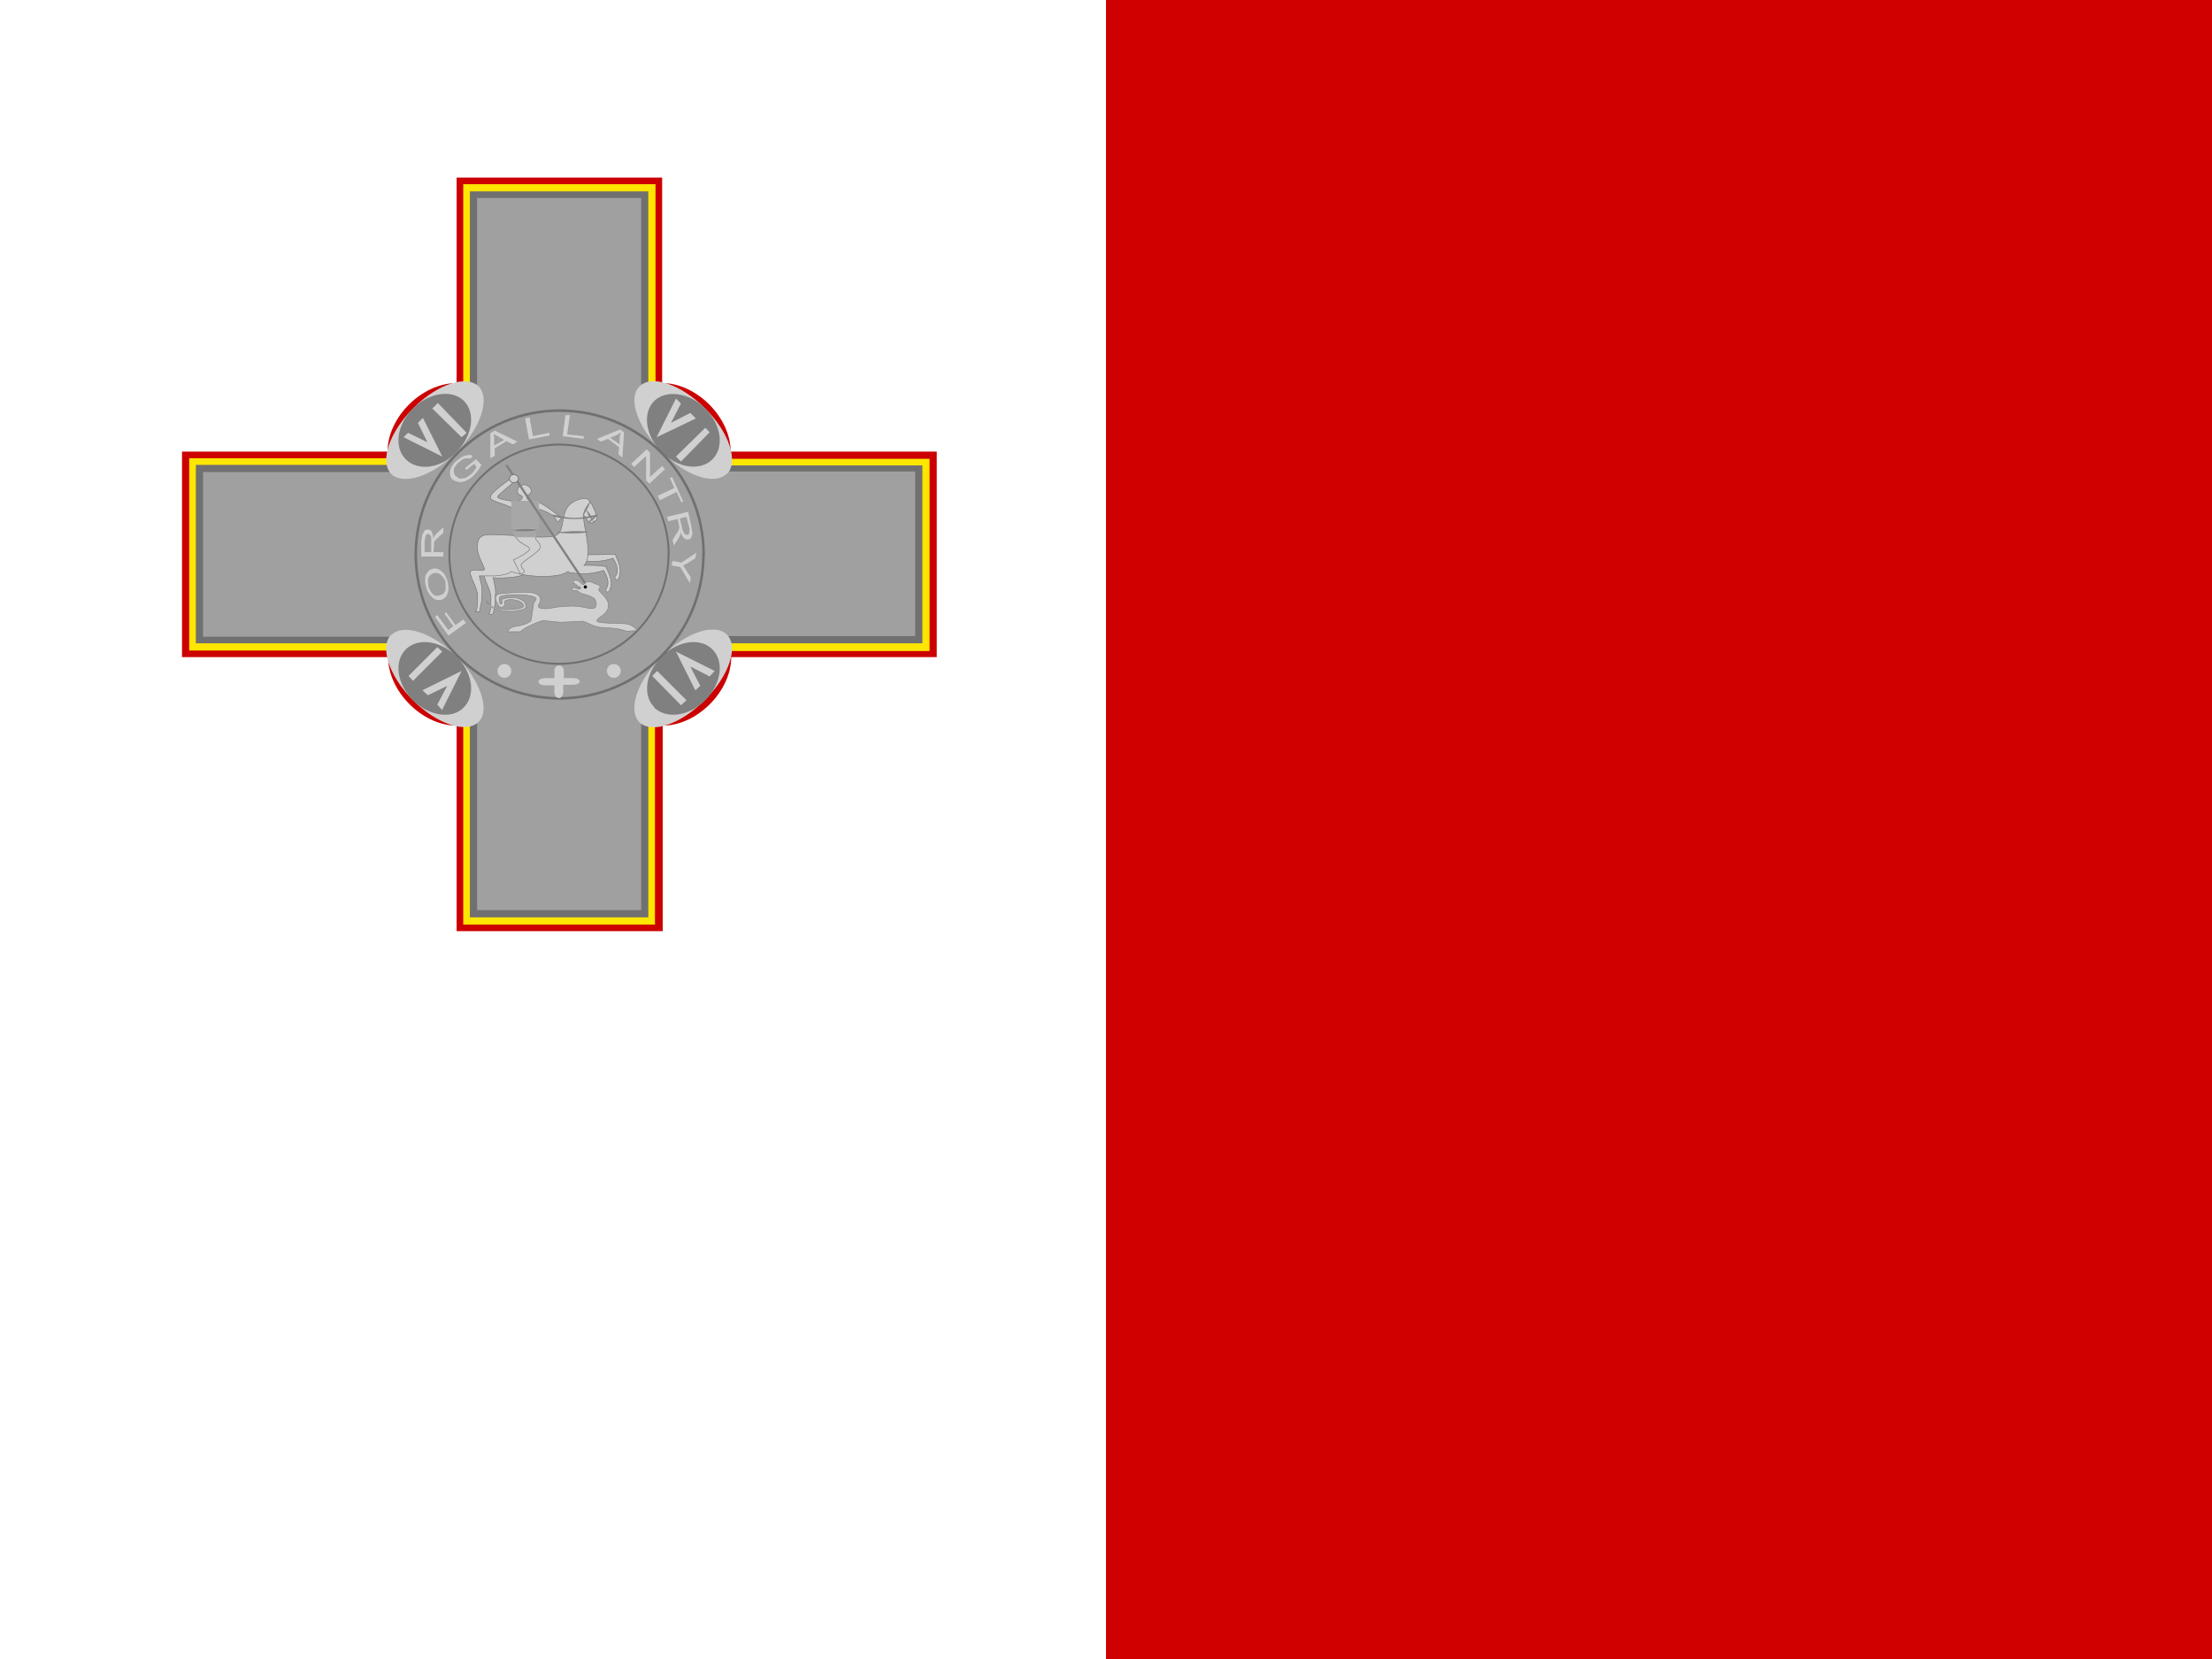
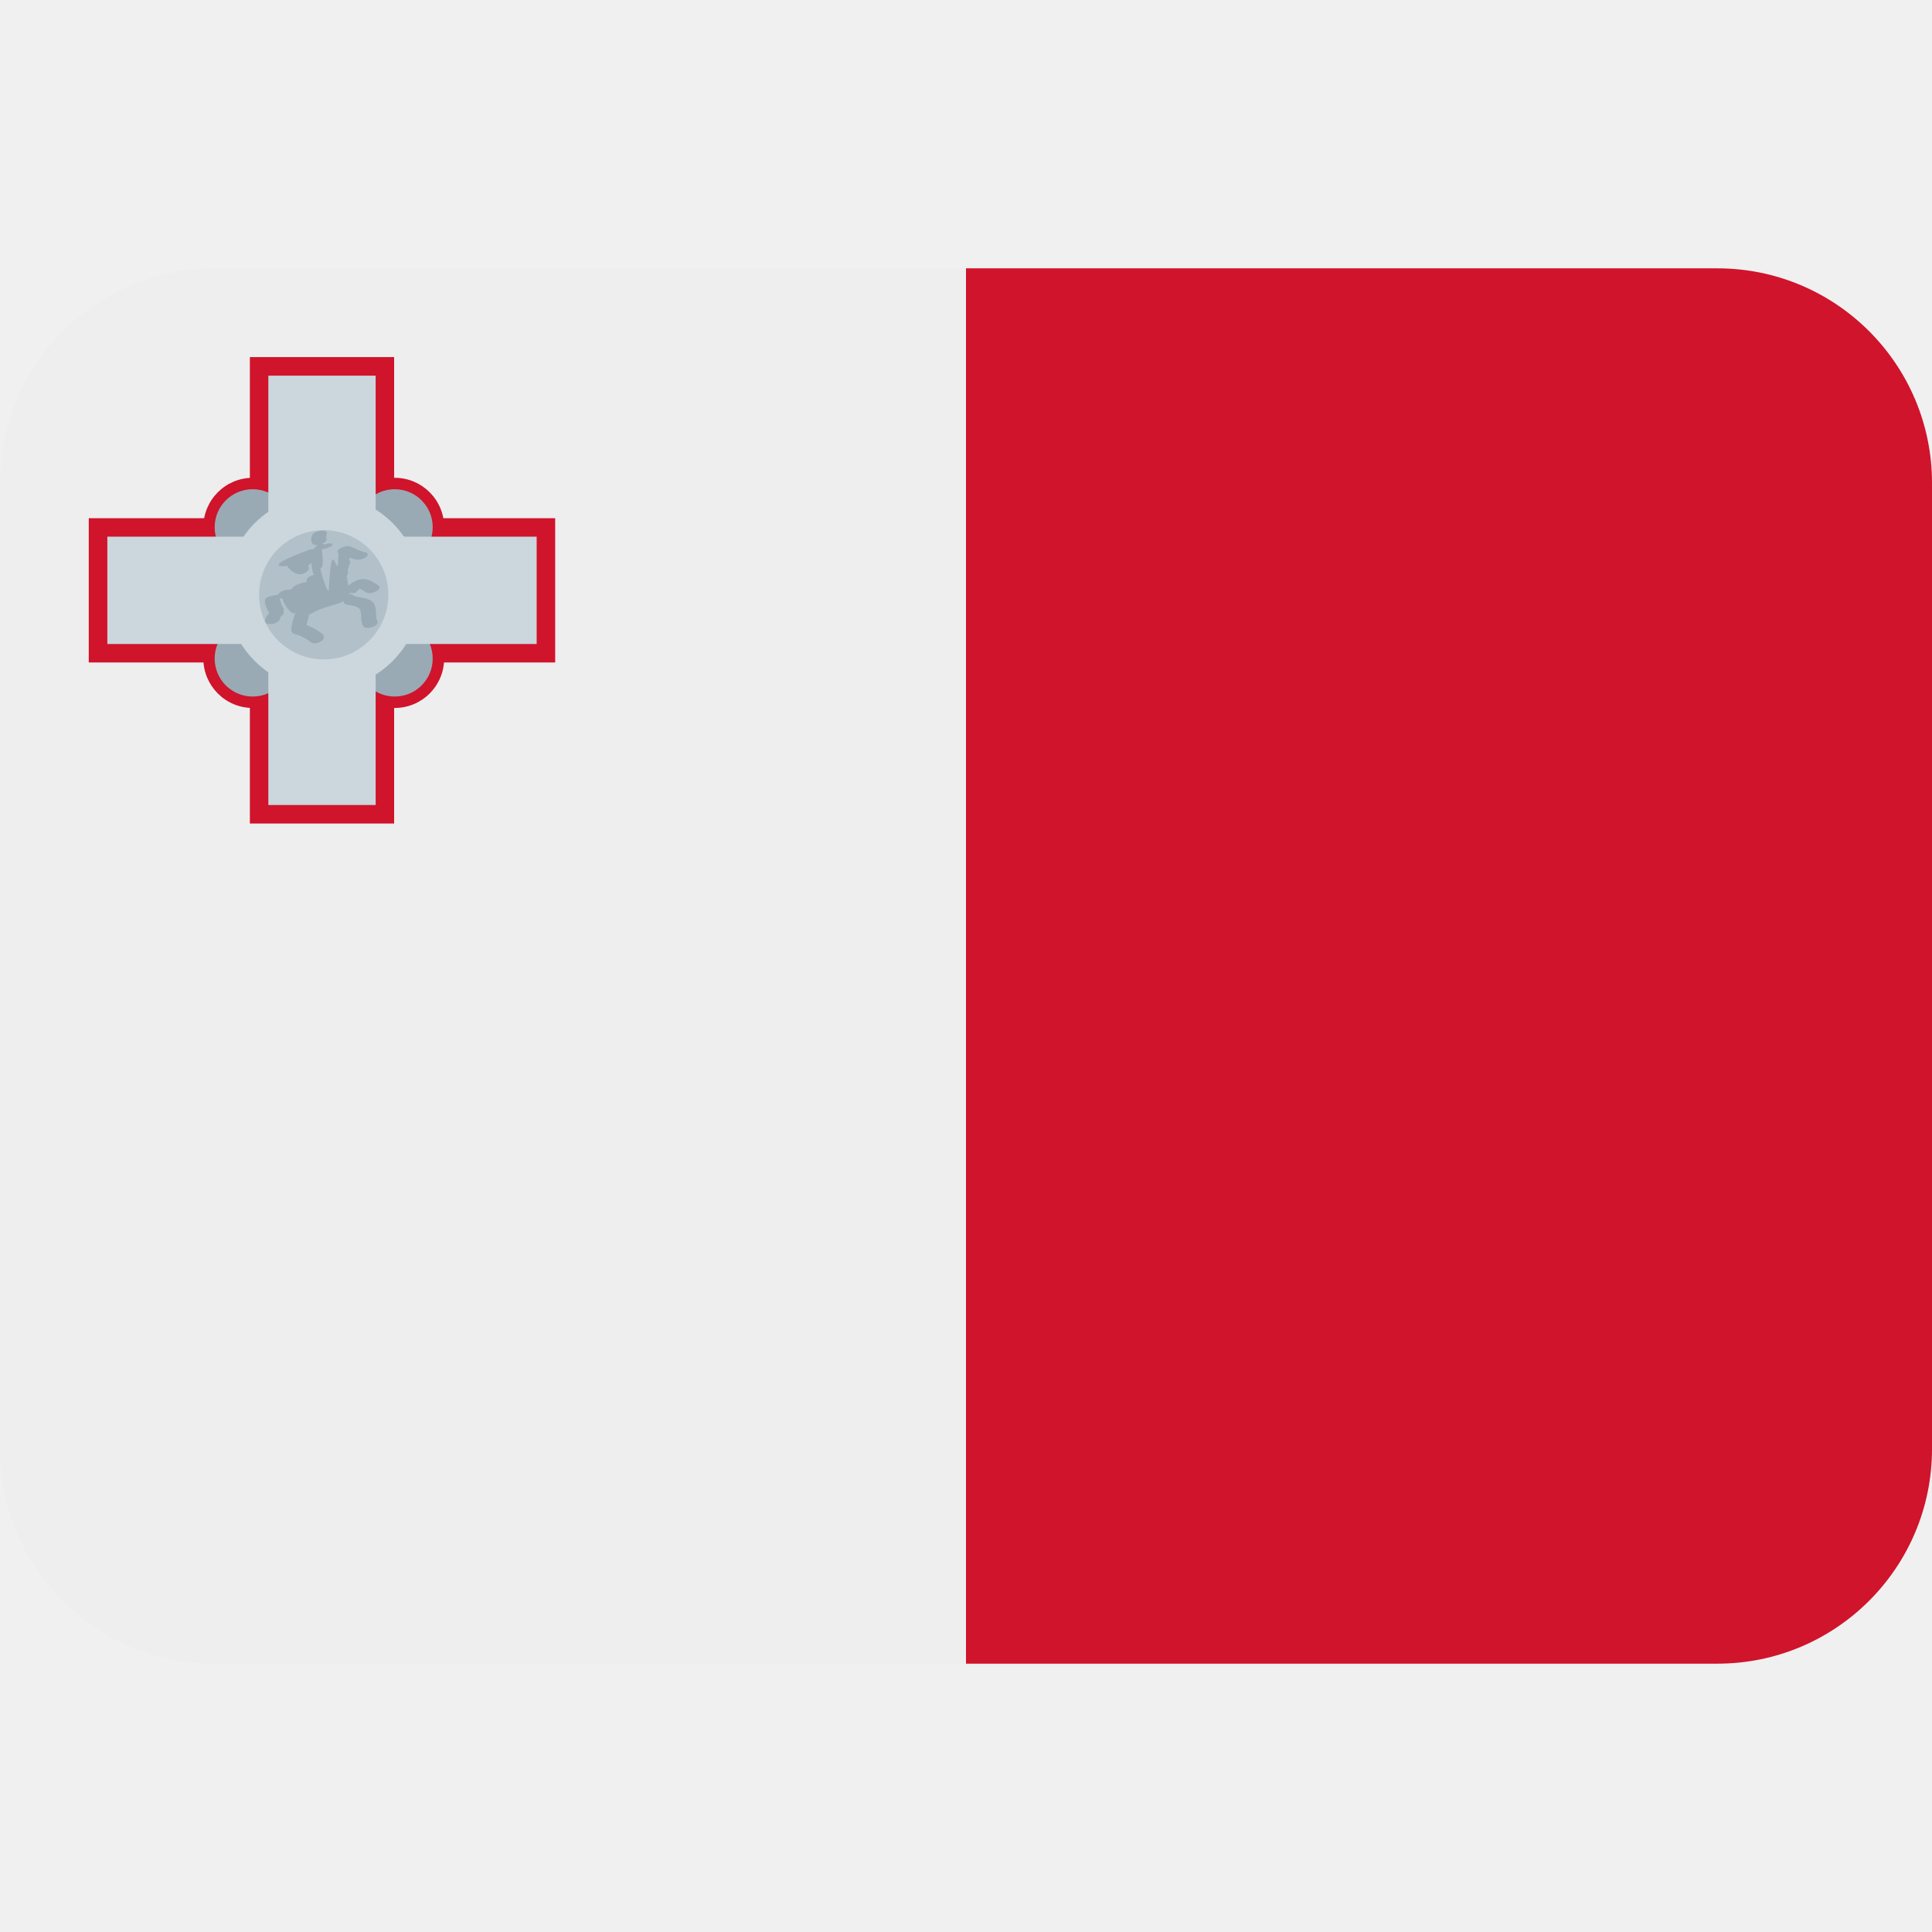
- <svg xmlns="http://www.w3.org/2000/svg" viewBox="0 0 640 480">
-   <g fill-rule="evenodd" stroke-width="1pt">
-     <path d="m320 0h320v480h-320z" fill="#ce0000" />
-     <path d="m0 0h320v480h-320z" fill="#fff" />
+ <svg xmlns="http://www.w3.org/2000/svg" height="800" preserveAspectRatio="xMidYMid meet" viewBox="0 0 36 36" width="800">
+   <path d="m32 5h-14v26h14a4 4 0 0 0 4-4v-18a4 4 0 0 0 -4-4z" fill="#cf142b" />
+   <path d="m4 5a4 4 0 0 0 -4 4v18a4 4 0 0 0 4 4h14v-26z" fill="#eee" />
+   <g fill="#cf142b">
+     <path d="m1.654 9.656h8.691v2.688h-8.691z" />
+     <path d="m4.656 6.654h2.688v8.691h-2.688z" />
+     <g>
+       <circle cx="4.71" cy="12.271" r=".921" />
+       <circle cx="7.355" cy="12.271" r=".921" />
+       <circle cx="4.71" cy="9.824" r=".921" />
+       <circle cx="7.355" cy="9.824" r=".921" />
+     </g>
  </g>
-   <g transform="matrix(1.5986 0 0 1.5986 -12.4 -30.8)">
-     <path d="m104.8 108c0 .9-.9 1.5-2 1.5-1.2 0-2-.6-2-1.4s.8-1.5 2-1.5c1.1 0 2 .7 2 1.5z" fill="#f1eeee" fill-rule="evenodd" />
-     <path d="m40.7 101v37.2h37.3c0 6.2 6.2 12.4 12.4 12.4v37.2h37.3v-37.2c6.2 0 12.4-6.2 12.4-12.4h37.2v-37.2h-37.3c0-6.2-6.2-12.4-12.4-12.4v-37.2h-37.2v37.2c-6.3 0-12.5 6.2-12.5 12.4z" fill="#c00" fill-rule="evenodd" />
-     <path d="m42 102.2v34.8h37.2c0 6.2 6.2 12.4 12.4 12.4v37.2h34.7v-37.1c6.2 0 12.4-6.2 12.4-12.4h37.3v-34.8h-37.2c0-6.2-6.2-12.4-12.4-12.4v-37.3h-34.8v37.2c-6.2 0-12.4 6.2-12.4 12.4z" fill="#ffe600" fill-rule="evenodd" />
-     <path d="m43.2 103.5v32.2h37.2c0 6.2 6.2 12.4 12.4 12.4v37.2h32.3v-37.2c6.2 0 12.4-6.2 12.4-12.4h37.2v-32.2h-37.2c0-6.2-6.2-12.4-12.4-12.4v-37.2h-32.3v37.1c-6.2 0-12.4 6.2-12.4 12.4h-37.2z" fill="#707070" fill-rule="evenodd" />
-     <path d="m44.5 104.7v29.8h37.2c0 6.2 6.2 12.4 12.4 12.4v37.1h29.7v-37.2c6.2 0 12.4-6.2 12.4-12.4h37.2v-29.8h-37.2c0-6.2-6.2-12.4-12.4-12.4v-37.1h-29.7v37.2c-6.2 0-12.4 6.2-12.4 12.4h-37.3z" fill="#a0a0a0" fill-rule="evenodd" />
-     <g fill-rule="evenodd">
-       <path d="m94.4 89.2c2.1 2.2.4 7.5-4 11.9s-9.6 6-11.8 4c-2.2-2.3-.4-7.6 4-12s9.6-6 11.8-3.9z" fill="#d0d0d0" />
-       <path d="m91.7 91.8c2.2 2.2 1.6 6.3-1.3 9.3s-7 3.5-9.2 1.3-1.6-6.3 1.3-9.2 7-3.5 9.2-1.4z" fill="#808080" />
-       <path d="m80.8 98.4.8-.8 3.5 1.7-1.7-3.5.9-.9 3.5 7zm5.2-5.2 1-1 5.2 5.4-.9.8z" fill="#d0d0d0" />
-     </g>
-     <g fill-rule="evenodd">
-       <path d="m139.3 105c-2.2 2.2-7.5.4-11.8-4s-6.2-9.6-4-11.8 7.5-.4 11.9 4 6 9.6 4 11.8z" fill="#d0d0d0" />
-       <path d="m136.7 102.4c-2.2 2.2-6.3 1.6-9.2-1.3s-3.5-7-1.4-9.2c2.2-2.2 6.4-1.6 9.3 1.3s3.5 7 1.3 9.2z" fill="#808080" />
-       <path d="m130.1 91.4.9.9-1.8 3.5 3.5-1.8 1 1-7.1 3.4zm5.3 5.3.8.8-5.2 5.3-.9-.9z" fill="#d0d0d0" />
-     </g>
-     <g fill-rule="evenodd">
-       <path d="m123.5 150c-2.2-2.2-.4-7.5 4-11.9s9.6-6.1 11.8-4c2.2 2.2.4 7.5-4 11.9s-9.6 6.1-11.8 4z" fill="#d0d0d0" />
-       <path d="m126.2 147.3c-2.2-2.2-1.6-6.3 1.3-9.2s7-3.5 9.2-1.3 1.6 6.3-1.3 9.2-7 3.5-9.3 1.3z" fill="#808080" />
-       <path d="m137.1 140.7-.9 1-3.5-1.8 1.8 3.5-.9.8-3.5-7zm-5.1 5.3-1 .9-5.2-5.3.9-.9z" fill="#d0d0d0" />
-     </g>
-     <g fill-rule="evenodd">
-       <path d="m78.6 134.2c2.2-2.2 7.5-.4 11.8 3.9s6.1 9.7 4 11.8c-2.2 2.2-7.5.5-11.9-3.9s-6-9.7-4-11.8z" fill="#d0d0d0" />
-       <path d="m81.2 136.8c2.2-2.2 6.3-1.6 9.2 1.3s3.5 7 1.3 9.2c-2.1 2.2-6.3 1.6-9.2-1.3s-3.5-7-1.3-9.2z" fill="#808080" />
-       <path d="m87.8 147.8-.9-1 1.8-3.4-3.5 1.7-1-.9 7.1-3.5-3.5 7zm-5.3-5.3-.8-.9 5.2-5.2.9.8z" fill="#d0d0d0" />
-     </g>
-     <path d="m269.3 414.6c0 41-34.1 74.4-76.2 74.4s-76.1-33.3-76.1-74.4 34.1-74.4 76.2-74.4 76.2 33.3 76.2 74.4z" fill="none" stroke="#707070" stroke-width="1pt" transform="matrix(.34191 0 0 .35003 43 -25.5)" />
-     <path d="m269.3 414.6c0 41-34.1 74.4-76.2 74.4s-76.1-33.3-76.1-74.4 34.1-74.4 76.2-74.4 76.2 33.3 76.2 74.4z" fill="none" stroke="#707070" stroke-width="1pt" transform="matrix(.2605 0 0 .26669 58.6 9)" />
-     <g fill-rule="evenodd">
-       <path d="m100.3 140.7a1.2 1.2 0 1 1 -2.5 0 1.2 1.2 0 0 1 2.5 0zm19.8 0a1.2 1.2 0 1 1 -2.5 0 1.2 1.2 0 0 1 2.5 0zm-12 0v1.3h-1.6c-1.7 0-1.7 1.3 0 1.3h1.6v1.2c0 1.4 1.5 1.5 1.6.1v-1.4h1.7c1.7 0 1.7-1.2 0-1.2h-1.6v-1.3c0-1.3-1.7-1.3-1.7 0z" fill="#d0d0d0" />
-       <path d="m102.8 122.3v.8s-.4.5-2.9.7-2.9 0-2.9 0c.1.7.6 1.9.4 3.3.1 1.7-.4 3.2-.4 3.2 0 .1-.3.2-.8.1.4-.4.4-1.4.4-3 0-1.4-1.5-3.7-1.2-4.3s7.4-.8 7.4-.8zm9.8-2.6 6.5-.1s1 2 .9 3c0 1-.4 2-.8 1.5-.5-.5.2-.4.3-1.5 0-1.2-.8-2.3-.8-2.3s-1.8.7-4.4.6c-2.6-.2-1.4-1.2-1.7-1.2z" fill="#d0d0d0" stroke="#707070" stroke-width=".1" />
-       <path d="m113.4 121.6c2.4-.1 4 .2 4 .2s1 2 1 3c-.1 1-.4 2-.9 1.5-.4-.4.2-.3.3-1.5 0-1.1-.8-2.3-.8-2.3s-1.7.7-4.3.6c-2.6-.2-1.8-.3-2.1-.4-.3 0-.4.8-4.3.9-4 0-6-.9-6-.9s-.4.6-2.8.8h-3c.1.6.6 1.8.5 3.3 0 1.6-.5 3.2-.5 3.2h-.7c.4-.3.3-1.4.4-2.9 0-1.5-1.6-3.7-1.3-4.4.4-.6 2.2 0 2.5-.3.3-.4-1.6-2.7-1.2-4.8.3-2.1 2.4-1.5 4.9-1.5 2.5.1 8 .8 9.4 0 1.4-.7.8-3.4 2-5.1a4.1 4.1 0 0 1 3.3-1.5c.9 0 2 3 2 3.7l-.3.4h-.4v.3c-1 .1-1.1-.8-1.7-1.4-.2 1 .8 4.4.8 6.6 0 1.8-.7 2.6-.8 2.5z" fill="#d0d0d0" stroke="#707070" stroke-width=".1" />
-       <path d="m105.5 118.4c0 .7-3.1 2.4-3.4 3-.2.7.8 1 .5 1.4s-.6.2-.7.3l-1.2-2.5s3-1.4 2.9-2-2.2-1-2.6-2.4-.2-4.3-.5-4.9-4-1.2-4-2c0-1 3.8-3.4 4.2-3.8s.8.4.4.7c-.4.4-3.3 2.7-3.3 3 0 .4 2.4.8 3.2.8.9 0 1.3-.4 1.3-.8 0-.3-.9-.3-.9-1s.5-1.2 1.3-1.2c.4 0 1.2.5 1.2 1.1s-.7.7-.8 1.1c-.1.5.8.8 1.6.8s3.6 2.1 4 2.5c.5.3.9.3.5.7s-.2.8-.6.4a1.5 1.5 0 0 1 -.4-.7c0-.3-3-1.8-3.5-1.5-.4.4 0 4.8 0 5.2 0 .7.9.7.8 1.8z" fill="#d0d0d0" stroke="#707070" stroke-width=".1" />
-       <path d="m100.3 109.9h5v5.1h-5z" fill="#a7a7a7" />
-       <rect fill="#808080" height=".4" rx=".5" ry=".2" transform="matrix(.55442 .83223 -.88237 .47055 0 0)" width="30.6" x="138.6" y="-25.7" />
-       <path d="m180.7 42.5a7 7 0 1 1 -14.2 0 7 7 0 0 1 14.2 0z" fill="#d0d0d0" stroke="#707070" stroke-width="1pt" transform="matrix(.11563 0 0 .10345 80.7 101.5)" />
-       <path d="m115.9 112.5c0 .3-2 .7-4.1.7-2.2 0-4.1-.4-4.1-.7s1.9.5 4 .5c2.3 0 4.2-.8 4.2-.5z" fill="#808080" />
-       <path d="m100.7 115h4.1v1.5h-4z" fill="#a7a7a7" />
-       <path d="m114 111.4c-.4.8-.7 1.3-.8 1.2 0 0 .2-.8.6-1.5l.8-1.2c.1.1-.2.8-.6 1.5zm1 2-.8.5a3.2 3.2 0 0 1 .8-.9c.5-.4.9-.6.9-.5l-.8.8z" fill="#808080" />
-       <path d="m114.6 112.4.5 1.2-.8-1-.5-1.2zm-.4 3.2s-1.2.2-2.8.2-2.9-.1-2.9-.2l2.9-.2c1.6 0 2.8 0 2.8.2zm-9.4-.4c0 .1-.9.2-2 .2-1.2 0-2 0-2-.2 0 0 .8-.2 2-.2 1.1 0 2 .1 2 .2z" fill="#808080" />
-       <path d="m95.8 128s.7 1.6 3.6 1.6c2.8 0 3.8-.5 2.7-1.3s-3.4-.6-3 .1c.2.8-.9 1-1.1.5-.3-.5-1.3-2.1.5-2.2 1.9-.1 5.8-.7 6.8.4s-1.1 2 .5 2.3c1.5.2 1.8-.3 4.5-.4 2.7-.2 3.8.5 4.7.4 1 0 .8-1.7 0-2-.7-.5-2.1-.6-2.5-1-.3-.5-1.3 0-1.2-.6 0-.5 1.4.3 1.4.1l.2-.2h-.3l.1-.2-.2.1.1-.2s-.3.2-.3 0h-.2c.2-.2.1-.2 0-.3h-.3v-.3c-.2 0-.2 0-.3.2v-.5c0-.1.2-.2.5-.2.7 0 1 .8 1.3.8.2 0 .5-.8 1.4-.5l1.5.6c.5.3-.3.6 0 1s2.1 1.7 1.6 3.2c-.5 1.4-2 1.6-2 2.2-.2.6 4.3.4 5.4.6a3 3 0 0 1 1.9 1.2l-2 .1s-1-.5-3.5-.6c-2.5 0-3.4-1-4.4-1.2l-4 .2-3-.3c-.6-.1-4.2 1.6-4.2 2h-2.4s.3-.9 1.7-1c1.3-.2 2.7-.8 2.6-1.2l.4-2.6c0-.6.6-1 .5-1.2-.1-.4-1.7-.7-3.2-.7s-3.1.1-3.4.4c-.2.4 0 1.5.3 1.3.3 0-.1-.8.2-.9a6.8 6.8 0 0 1 2-.3c.8 0 2.1.7 2.1 1 0 .1.4.8-.2 1.1a8.2 8.2 0 0 1 -3.1.4 7.5 7.5 0 0 1 -3-.8c-.4-.3-.7-1-.7-1.1z" fill="#d0d0d0" stroke="#808080" stroke-width=".1" />
-       <path d="m114 125.5a.3.3 0 1 1 -.6 0 .3.3 0 0 1 .6 0z" />
-     </g>
-     <path d="m129.5 120.8 1.6.3 2.7-1.8-.2 1-1.4.9-.8.4.5.8.9 1.4-.2 1-1.7-2.9-1.6-.3zm-2.7-11.8 3-1.4-.8-1.8.4-.2 2 4.4-.3.2-.9-1.9-3 1.5zm-4.8-5.8 2.8-2.6.6.6v4.4l2.2-2 .5.6-2.8 2.6-.6-.6v-4.4l-2.2 2zm-12.4-5 .5-3.8h.8l-.5 3.5 3 .3v.5zm-6.1.6-.7-3.8.8-.2.6 3.4 3-.6v.5zm-11.3 5.5-.3-.3 2-1.6 1 1a5.7 5.7 0 0 1 -.8 1.2 5.7 5.7 0 0 1 -.9 1 5.2 5.2 0 0 1 -1.4.8c-.5.1-1 .2-1.3 0a1.6 1.6 0 0 1 -1-.5 1.7 1.7 0 0 1 -.3-1c0-.4.1-.9.4-1.3.2-.4.6-.8 1-1.1a4.8 4.8 0 0 1 1.1-.7l.9-.2c.2 0 .5 0 .7.2l-.4.5a1.3 1.3 0 0 0 -.6-.1l-.6.1a3.2 3.2 0 0 0 -.7.5c-.3.2-.6.4-.7.7a2 2 0 0 0 -.4.6v.5c0 .3.1.6.3.8l.7.5 1-.1a4.1 4.1 0 0 0 2.1-2l-.4-.6zm-.1 27.7-3.2 2.3-2.4-3.4.4-.3 2 2.7.9-.7-1.6-2.3.3-.2 1.7 2.3 1.4-1zm-4.7-5c.5-.1.8-.4 1-.9v-1.5a2.6 2.6 0 0 0 -.9-1.3c-.3-.3-.8-.4-1.2-.3a1.4 1.4 0 0 0 -.8.5c-.1.2-.3.5-.3.8l.1 1.1c.2.6.4 1 .8 1.4.3.3.8.4 1.3.2zm.3.8a1.7 1.7 0 0 1 -1.7-.4 3.7 3.7 0 0 1 -1.1-1.8c-.2-.6-.2-1-.2-1.6s.2-.8.4-1.1a1.6 1.6 0 0 1 1-.7 1.6 1.6 0 0 1 1 .1c.4.2.7.4 1 .8a4.5 4.5 0 0 1 .8 3 2.3 2.3 0 0 1 -.4 1.1c-.2.3-.5.5-.8.6zm.3-7.8h-4v-2.8l.2-1.2.4-.7a.8.8 0 0 1 .6-.2c.3 0 .5.1.7.4.1.3.3.7.3 1.3a2.5 2.5 0 0 1 .7-1.1l1.1-1v1l-.8.7-.6.6a1.7 1.7 0 0 0 -.3.4 1.6 1.6 0 0 0 0 .4v.4l-.1 1h1.8zm-2.2-.9v-1.7a4 4 0 0 0 0-.9 1 1 0 0 0 -.2-.4.5.5 0 0 0 -.3-.2c-.2 0-.4.1-.5.3l-.2 1v2h1.3zm10.7-16.9v-4.5l.8-.5 4.1 2-.8.5-1.2-.6-2.1 1.3v1.4zm.7-2.3 1.8-1-1-.6a8.3 8.3 0 0 1 -.9-.5l.1.8zm18.6-1.2 4.2-1.7.7.5-.3 4.6-.7-.6.1-1.3-2-1.5-1.3.5zm2.4-.2 1.7 1.2v-1.2a8.4 8.4 0 0 1 .2-1 3.7 3.7 0 0 1 -.7.5zm10.3 14.3 3.8-.9.6 2.7.2 1.2-.2.7a.8.8 0 0 1 -.5.4c-.3 0-.6 0-.8-.2a2.8 2.8 0 0 1 -.7-1.2 2.5 2.5 0 0 1 0 .5l-.4.8-.8 1.2-.2-1 .6-1 .4-.6a1.6 1.6 0 0 0 .2-.8 3.7 3.7 0 0 0 -.1-.5l-.2-.9-1.7.4zm2.3.3.4 1.7c0 .3.2.6.3.8 0 .2.2.3.3.4l.4.1c.1 0 .3-.2.3-.4a2.1 2.1 0 0 0 0-1l-.5-1.9z" fill="#d0d0d0" />
+   <g fill="#99aab5">
+     <circle cx="4.708" cy="12.271" r=".708" />
+     <circle cx="7.355" cy="12.271" r=".708" />
+     <circle cx="4.708" cy="9.824" r=".708" />
+     <circle cx="7.355" cy="9.824" r=".708" />
  </g>
+   <circle cx="6.032" cy="11.032" fill="#ccd6dd" r="1.817" />
+   <path d="m5 7h2v8h-2z" fill="#ccd6dd" />
+   <path d="m2 10h8v2h-8z" fill="#ccd6dd" />
+   <circle cx="6.032" cy="11.083" fill="#b2c0c9" r="1.204" />
+   <path d="m6.647 11.023c.015-.017.032-.032.048-.047l.009-.007c.042.021.083.047.123.072.08.049.334-.066.219-.137-.099-.061-.198-.132-.32-.111a.503.503 0 0 0 -.238.122c-.008-.062-.015-.123-.029-.184.019-.02.03-.042.025-.069-.011-.058.021-.122.041-.175.01-.026-.004-.044-.025-.055.009-.012.016-.024.024-.037a.958.958 0 0 0 .108.031.262.262 0 0 0 .195-.052c.046-.036.031-.073-.022-.083-.094-.019-.181-.067-.269-.105-.058-.025-.143.001-.194.029-.033.018-.084.066-.031.092-.006.006-.013.22-.016.227-.044.095-.118-.534-.169.466h-.018c-.017 0-.141-.345-.134-.414.074-.015.026-.264.026-.315v-.029c0-.015.113-.025.105-.033.03-.019.117-.045.09-.067-.042-.035-.1-.011-.146.007-.014-.007-.014-.012-.028-.014-.01-.002-.013 0-.023 0 .054-.022.1-.058.086-.099-.008-.025-.014-.045 0-.07.067-.116-.21-.09-.257-.009a.176.176 0 0 0 -.017.153c.012.038.061.051.113.046a.164.164 0 0 0 -.068.065l-.003.009a.343.343 0 0 0 -.119.025c-.161.069-.331.119-.482.209-.025.015-.094.063-.031.083a.237.237 0 0 0 .131-.007c.002.007.002.013.006.019a.448.448 0 0 0 .154.126c.061.03.142.013.196-.023.036-.023.075-.081.03-.112.017-.025.043-.043.068-.061a.833.833 0 0 0 .027.184.081.081 0 0 0 .023.038.276.276 0 0 0 -.09.034c-.033.02-.072.065-.042.096a.835.835 0 0 0 -.205.062c-.025.011-.08.043-.085.078l-.096.012c-.051.008-.135.032-.153.09a.388.388 0 0 0 -.072.011c-.059.008-.17.034-.175.086-.008.092.038.167.078.245a.248.248 0 0 0 -.074.132c-.024.119.256.077.277-.029.003-.016.005-.032.019-.042.035-.025.07-.074.039-.108.012-.01.02-.018.016-.025-.035-.068-.072-.134-.077-.21a.152.152 0 0 0 .047.01.512.512 0 0 0 .171.26c.018.016.051.018.087.013a.098.098 0 0 0 -.034.042 1.033 1.033 0 0 0 -.059.263c-.004.037.024.073.06.082a.778.778 0 0 1 .303.154c.097.074.339-.062.213-.159a1.027 1.027 0 0 0 -.288-.159.642.642 0 0 1 .035-.15.093.093 0 0 0 .007-.047.433.433 0 0 0 .065-.031c.178-.108.396-.131.587-.218-.008.028.009.055.049.064.082.019.231.018.258.112.027.095-.005.209.056.293.056.078.323-.016.256-.109-.023-.032-.019-.095-.021-.133-.003-.059-.006-.121-.034-.175-.057-.108-.242-.116-.346-.141-.036-.008-.076-.055-.114-.043.003-.007-.003-.071-.021-.071h-.006c.001 0 .001.048.002.047.061-.004.12.023.159-.024z" fill="#99aab5" />
</svg>
